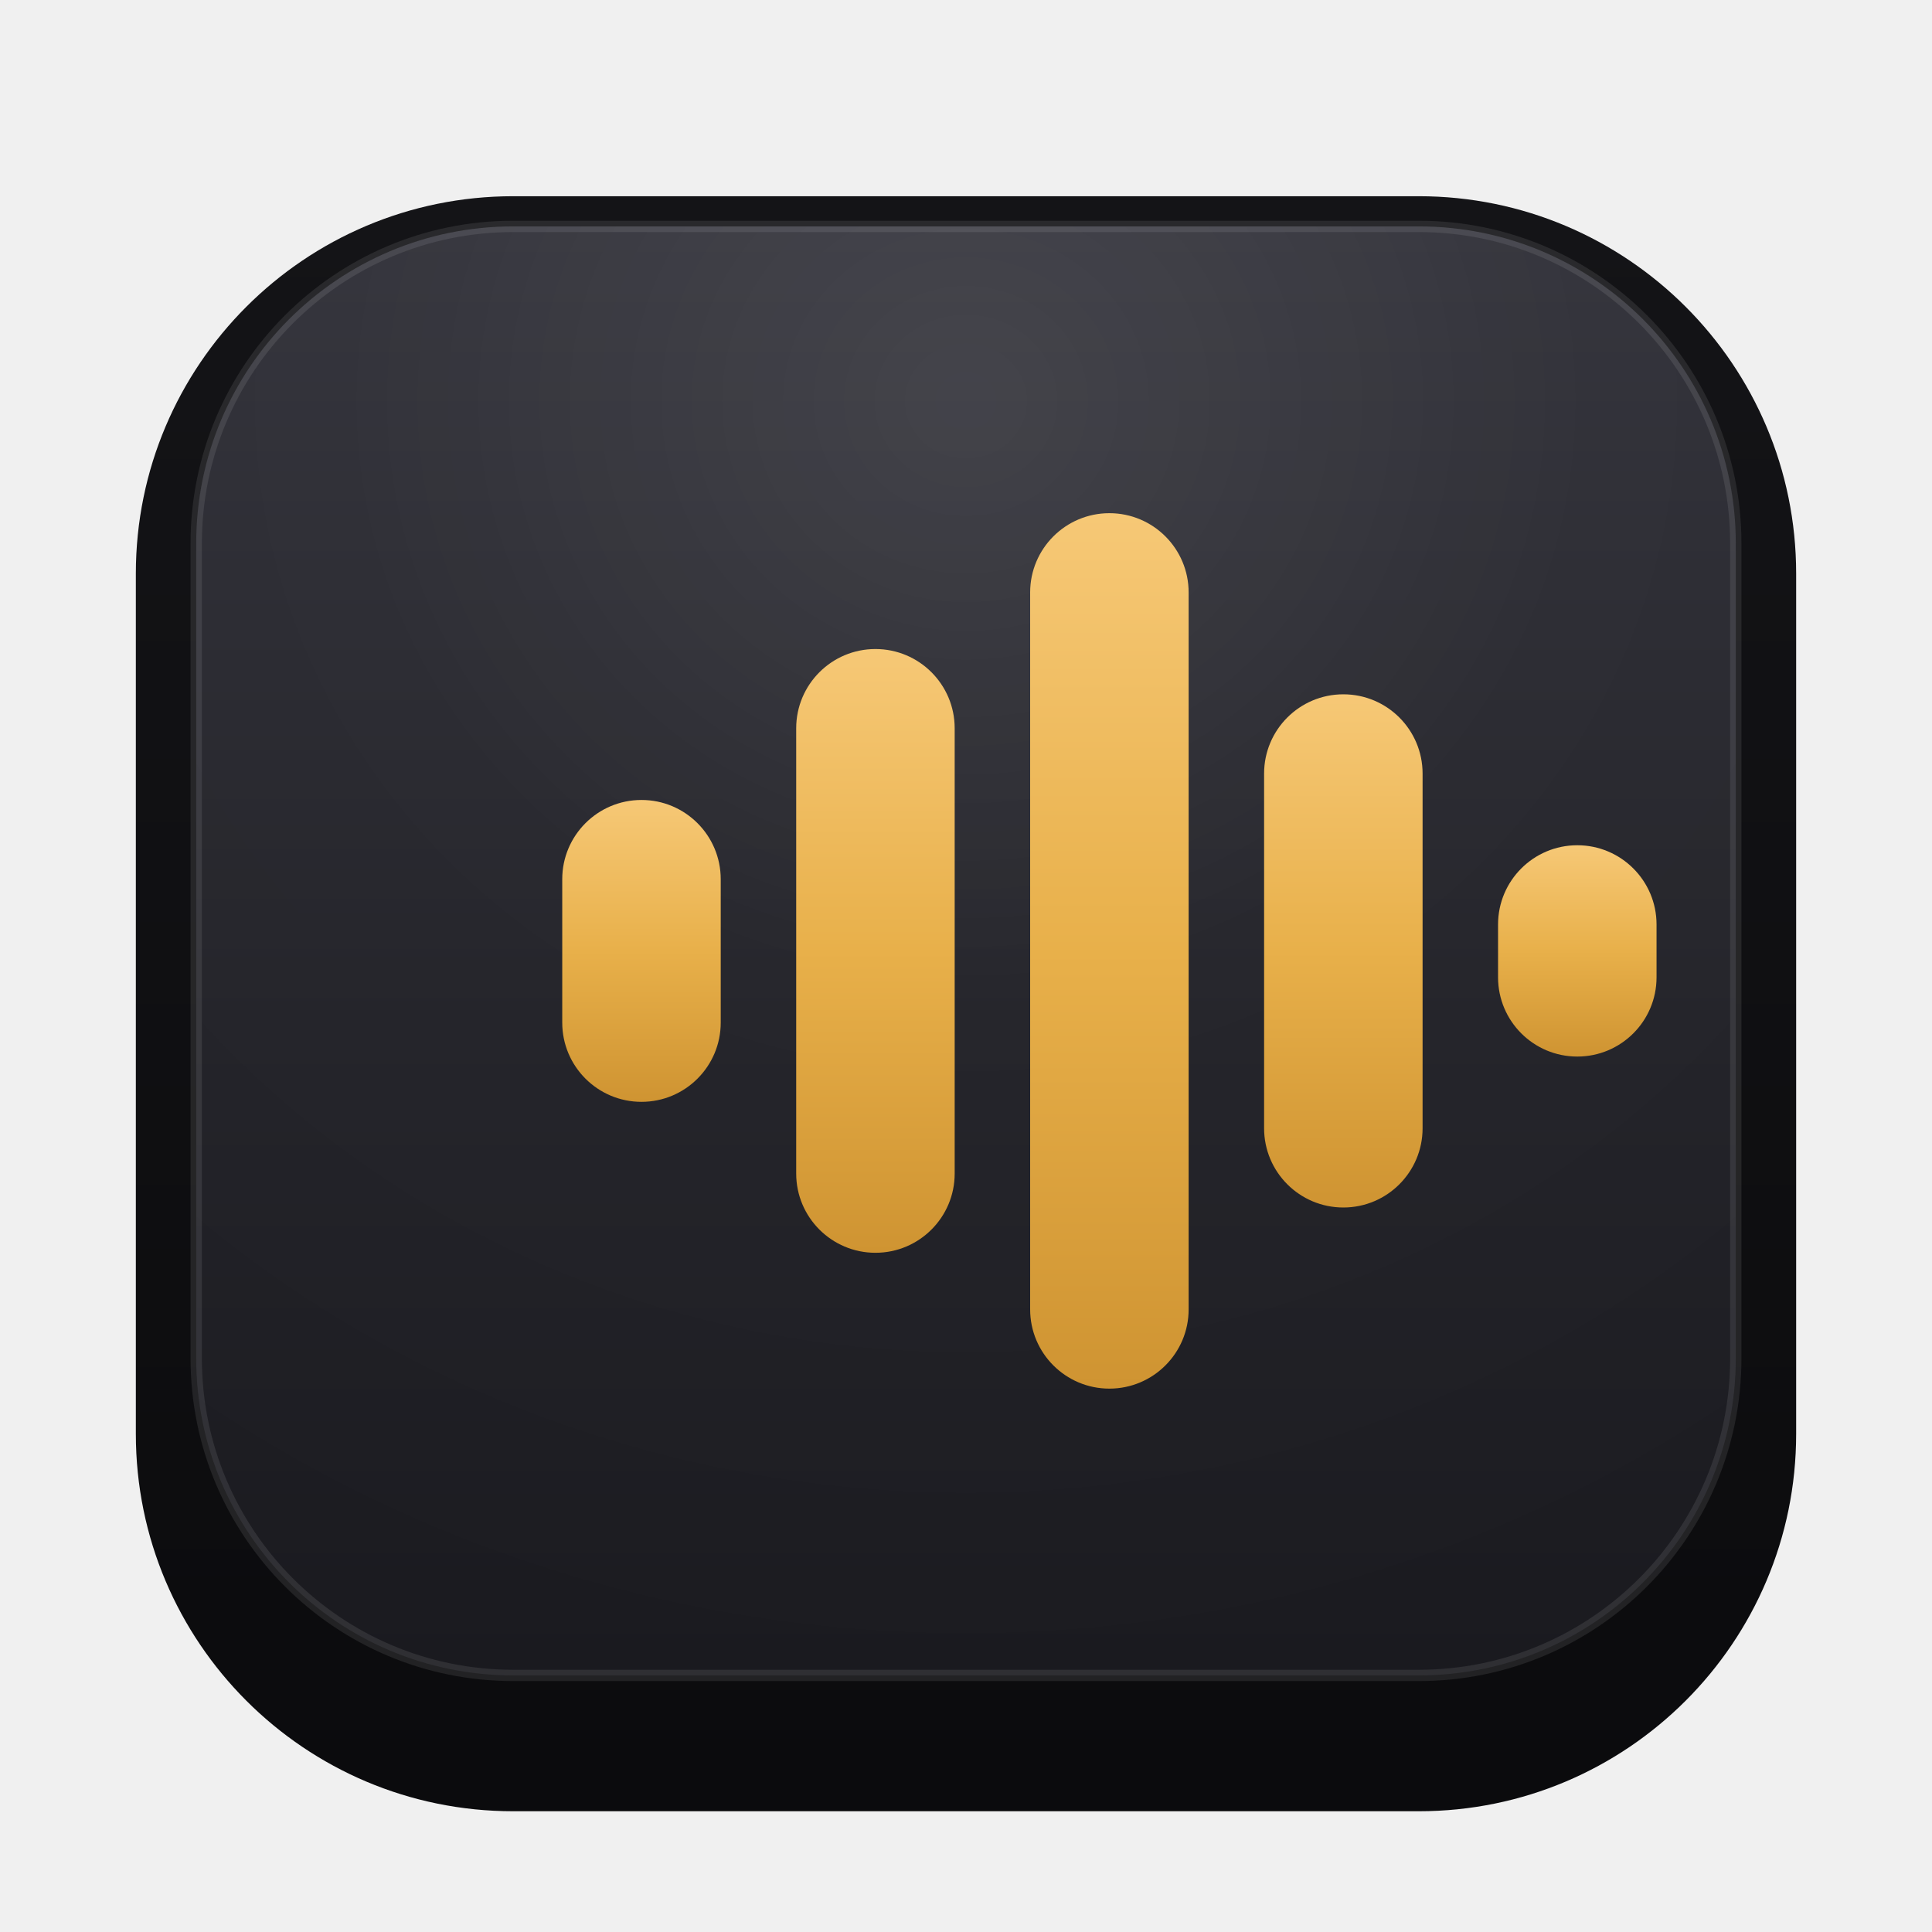
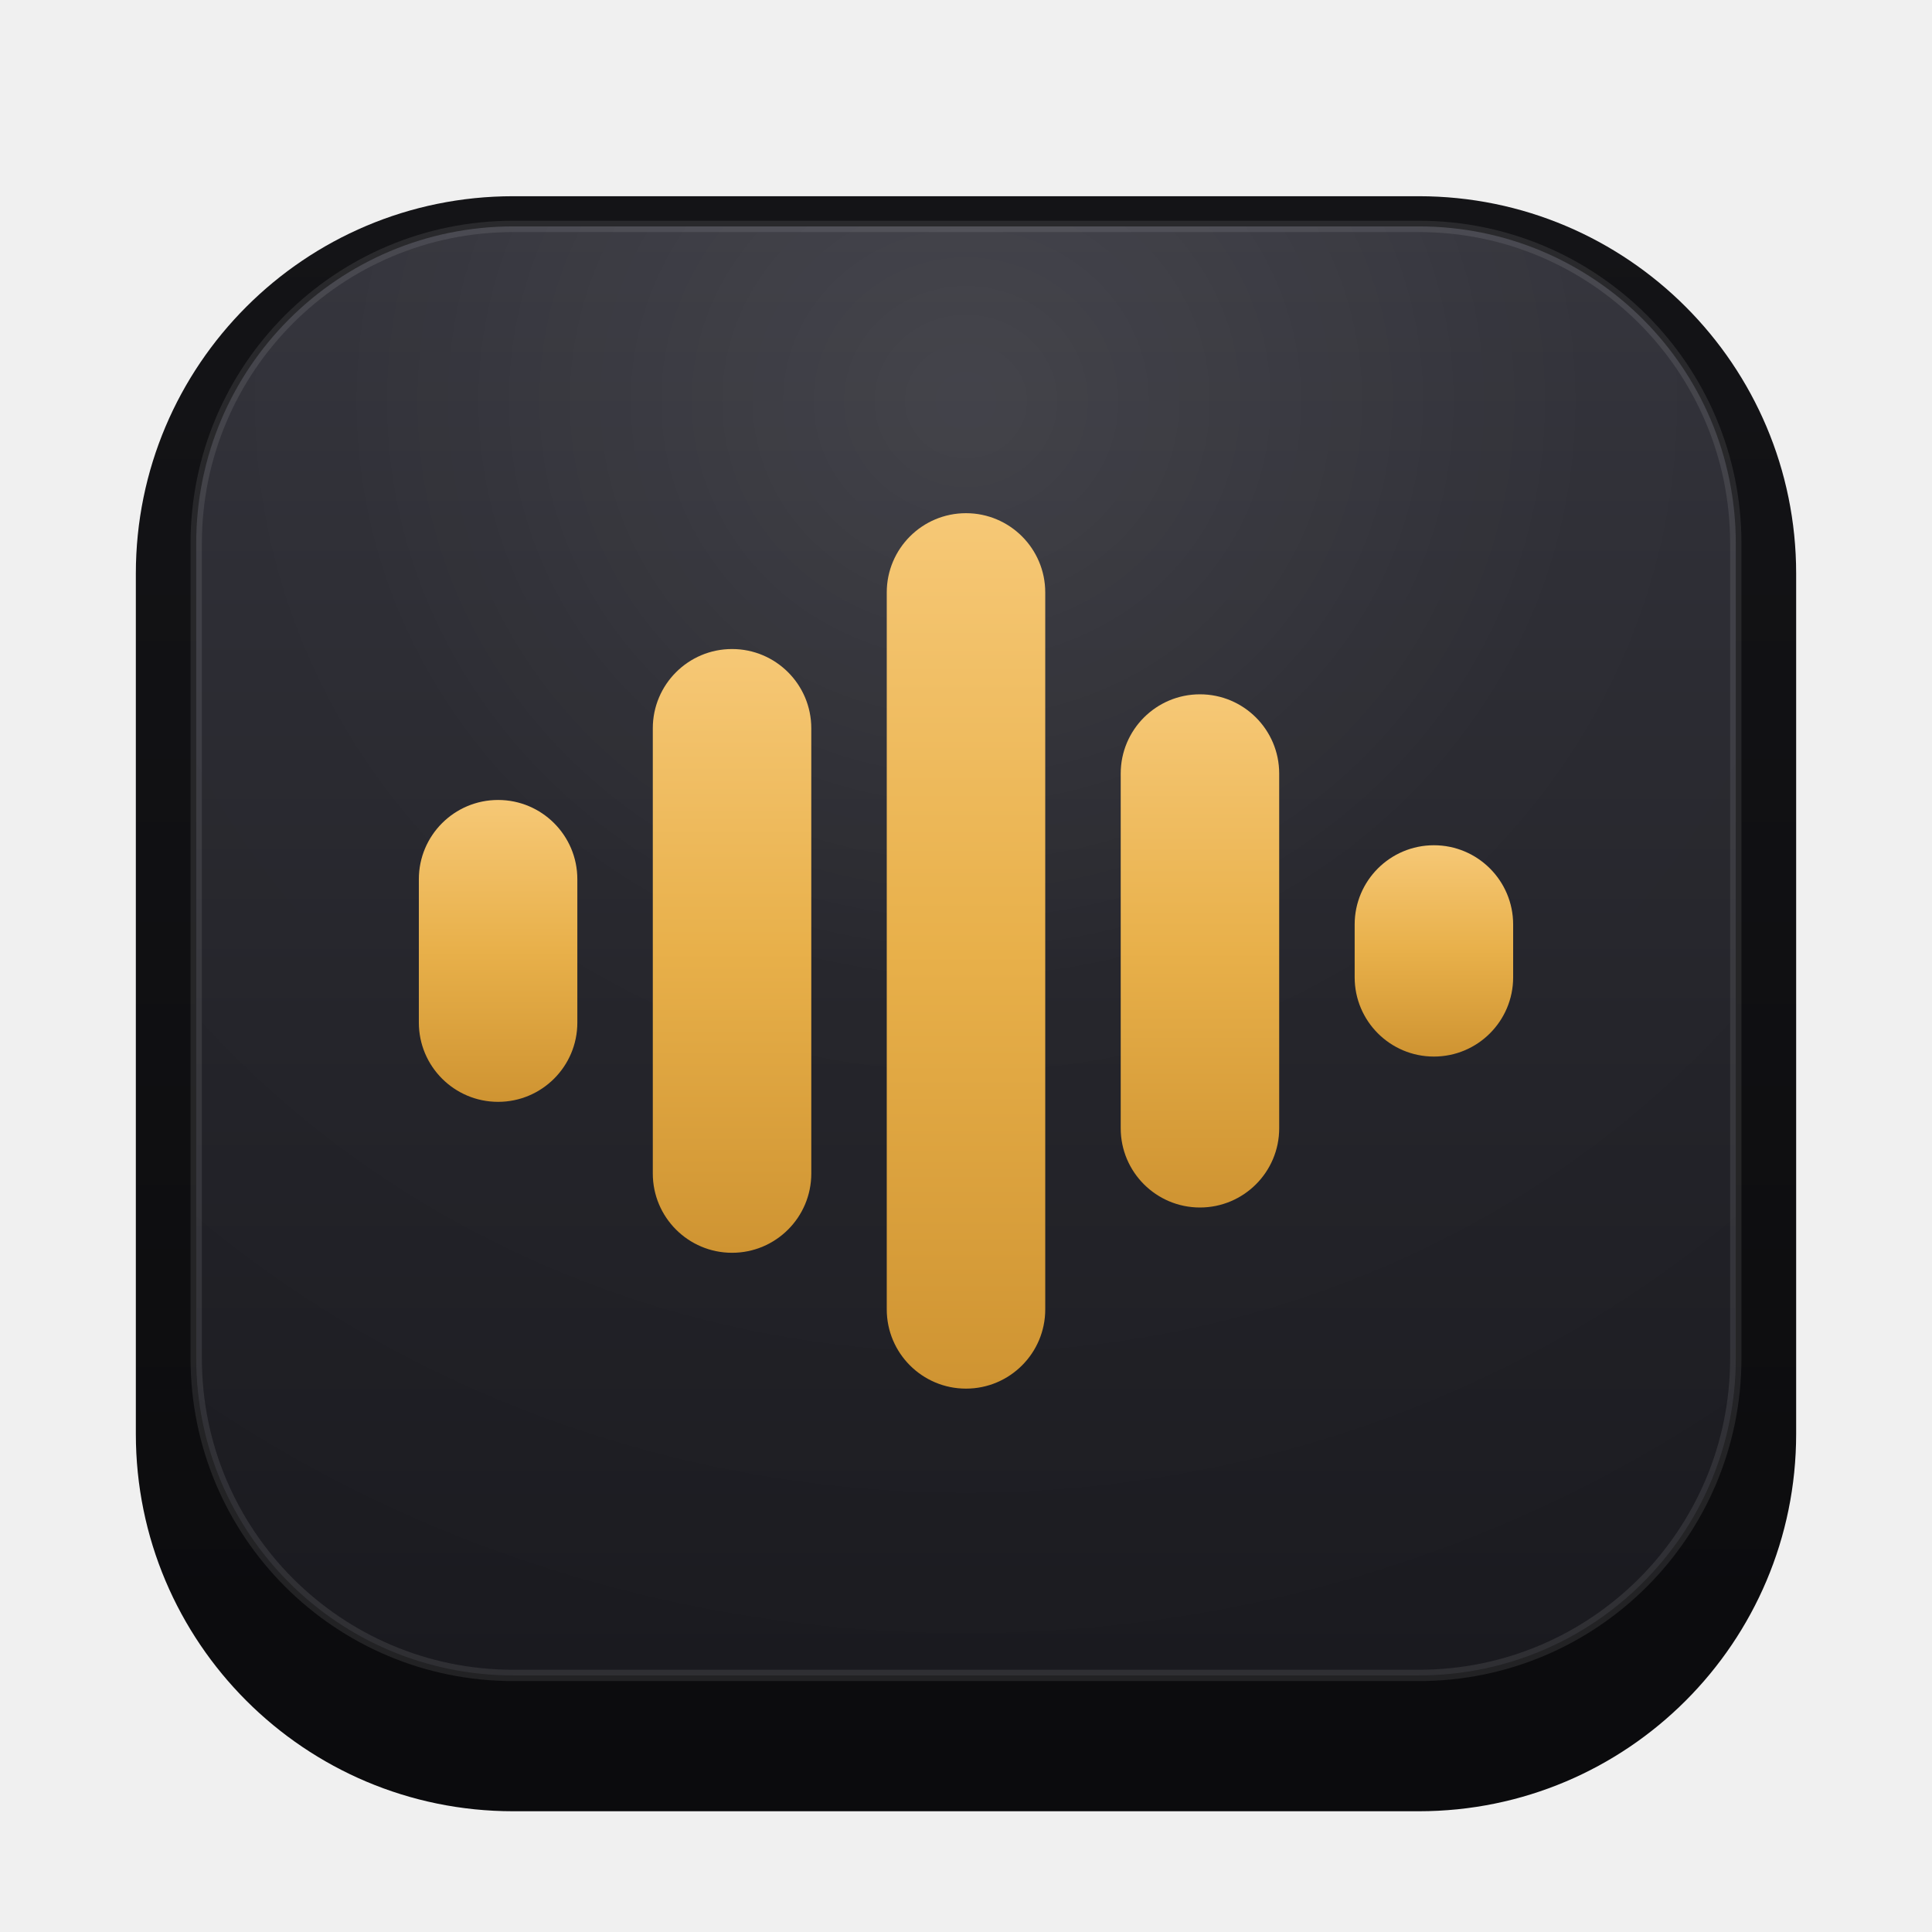
<svg xmlns="http://www.w3.org/2000/svg" width="1024" height="1024" viewBox="0 0 1024 1024">
  <defs>
    <linearGradient id="face" x1="0" y1="0" x2="0" y2="1">
      <stop offset="0" stop-color="#32323a" />
      <stop offset="0.55" stop-color="#222228" />
      <stop offset="1" stop-color="#1a1a1f" />
    </linearGradient>
    <linearGradient id="side" x1="0" y1="0" x2="0" y2="1">
      <stop offset="0" stop-color="#141417" />
      <stop offset="1" stop-color="#0b0b0d" />
    </linearGradient>
    <linearGradient id="gold" x1="0" y1="0" x2="0" y2="1">
      <stop offset="0" stop-color="#f6c876" />
      <stop offset="0.5" stop-color="#e8b04a" />
      <stop offset="1" stop-color="#cf9432" />
    </linearGradient>
    <radialGradient id="sheen" cx="0.5" cy="0.12" r="0.9">
      <stop offset="0" stop-color="#ffffff" stop-opacity="0.10" />
      <stop offset="0.45" stop-color="#ffffff" stop-opacity="0.02" />
      <stop offset="1" stop-color="#ffffff" stop-opacity="0" />
    </radialGradient>
  </defs>
  <rect x="72" y="104" width="880" height="856" rx="200" fill="url(#side)" />
  <rect x="104" y="120" width="816" height="768" rx="168" fill="url(#face)" />
  <rect x="104" y="120" width="816" height="768" rx="168" fill="none" stroke="#ffffff" stroke-opacity="0.09" stroke-width="6" />
  <rect x="104" y="120" width="816" height="768" rx="168" fill="url(#sheen)" />
  <g fill="url(#gold)">
-     <rect x="298" y="424" width="84" height="160" rx="42" />
-     <rect x="422" y="344" width="84" height="320" rx="42" />
-     <rect x="546" y="272" width="84" height="464" rx="42" />
-     <rect x="670" y="368" width="84" height="272" rx="42" />
-     <rect x="794" y="448" width="84" height="112" rx="42" />
+     <rect x="222" y="424" width="84" height="160" rx="42" />
+     <rect x="346" y="344" width="84" height="320" rx="42" />
+     <rect x="470" y="272" width="84" height="464" rx="42" />
+     <rect x="594" y="368" width="84" height="272" rx="42" />
+     <rect x="718" y="448" width="84" height="112" rx="42" />
  </g>
</svg>
